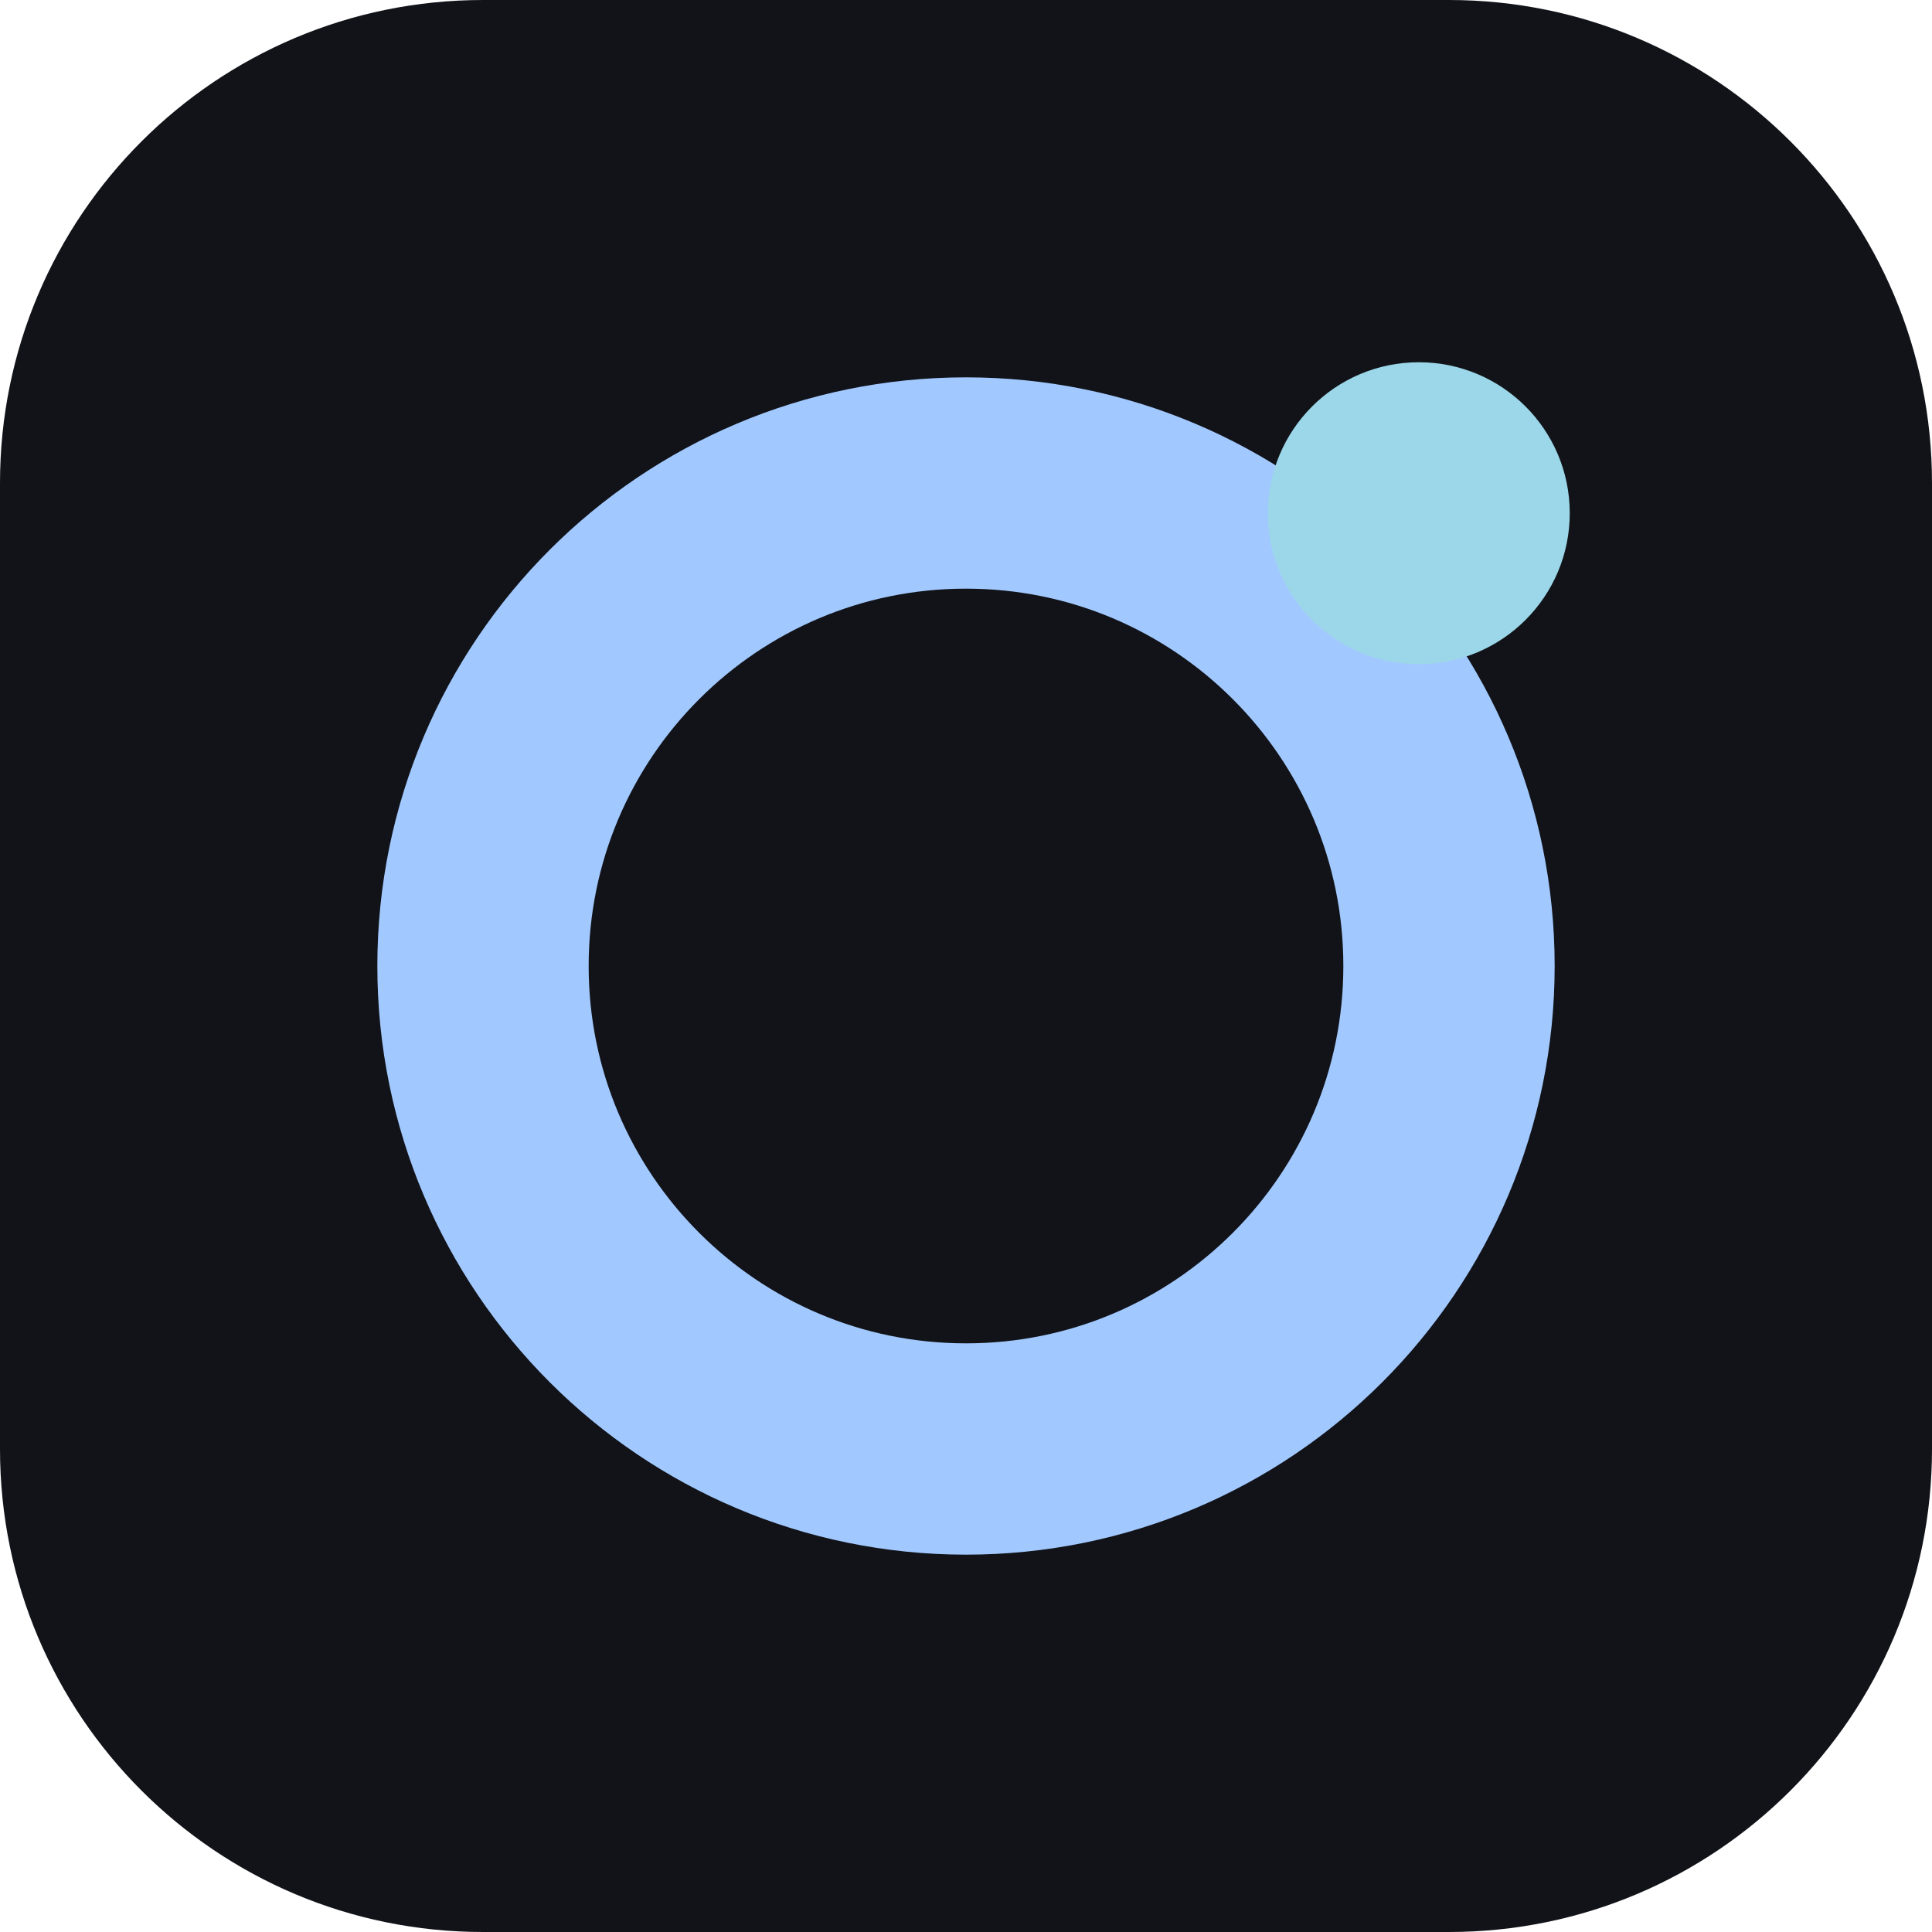
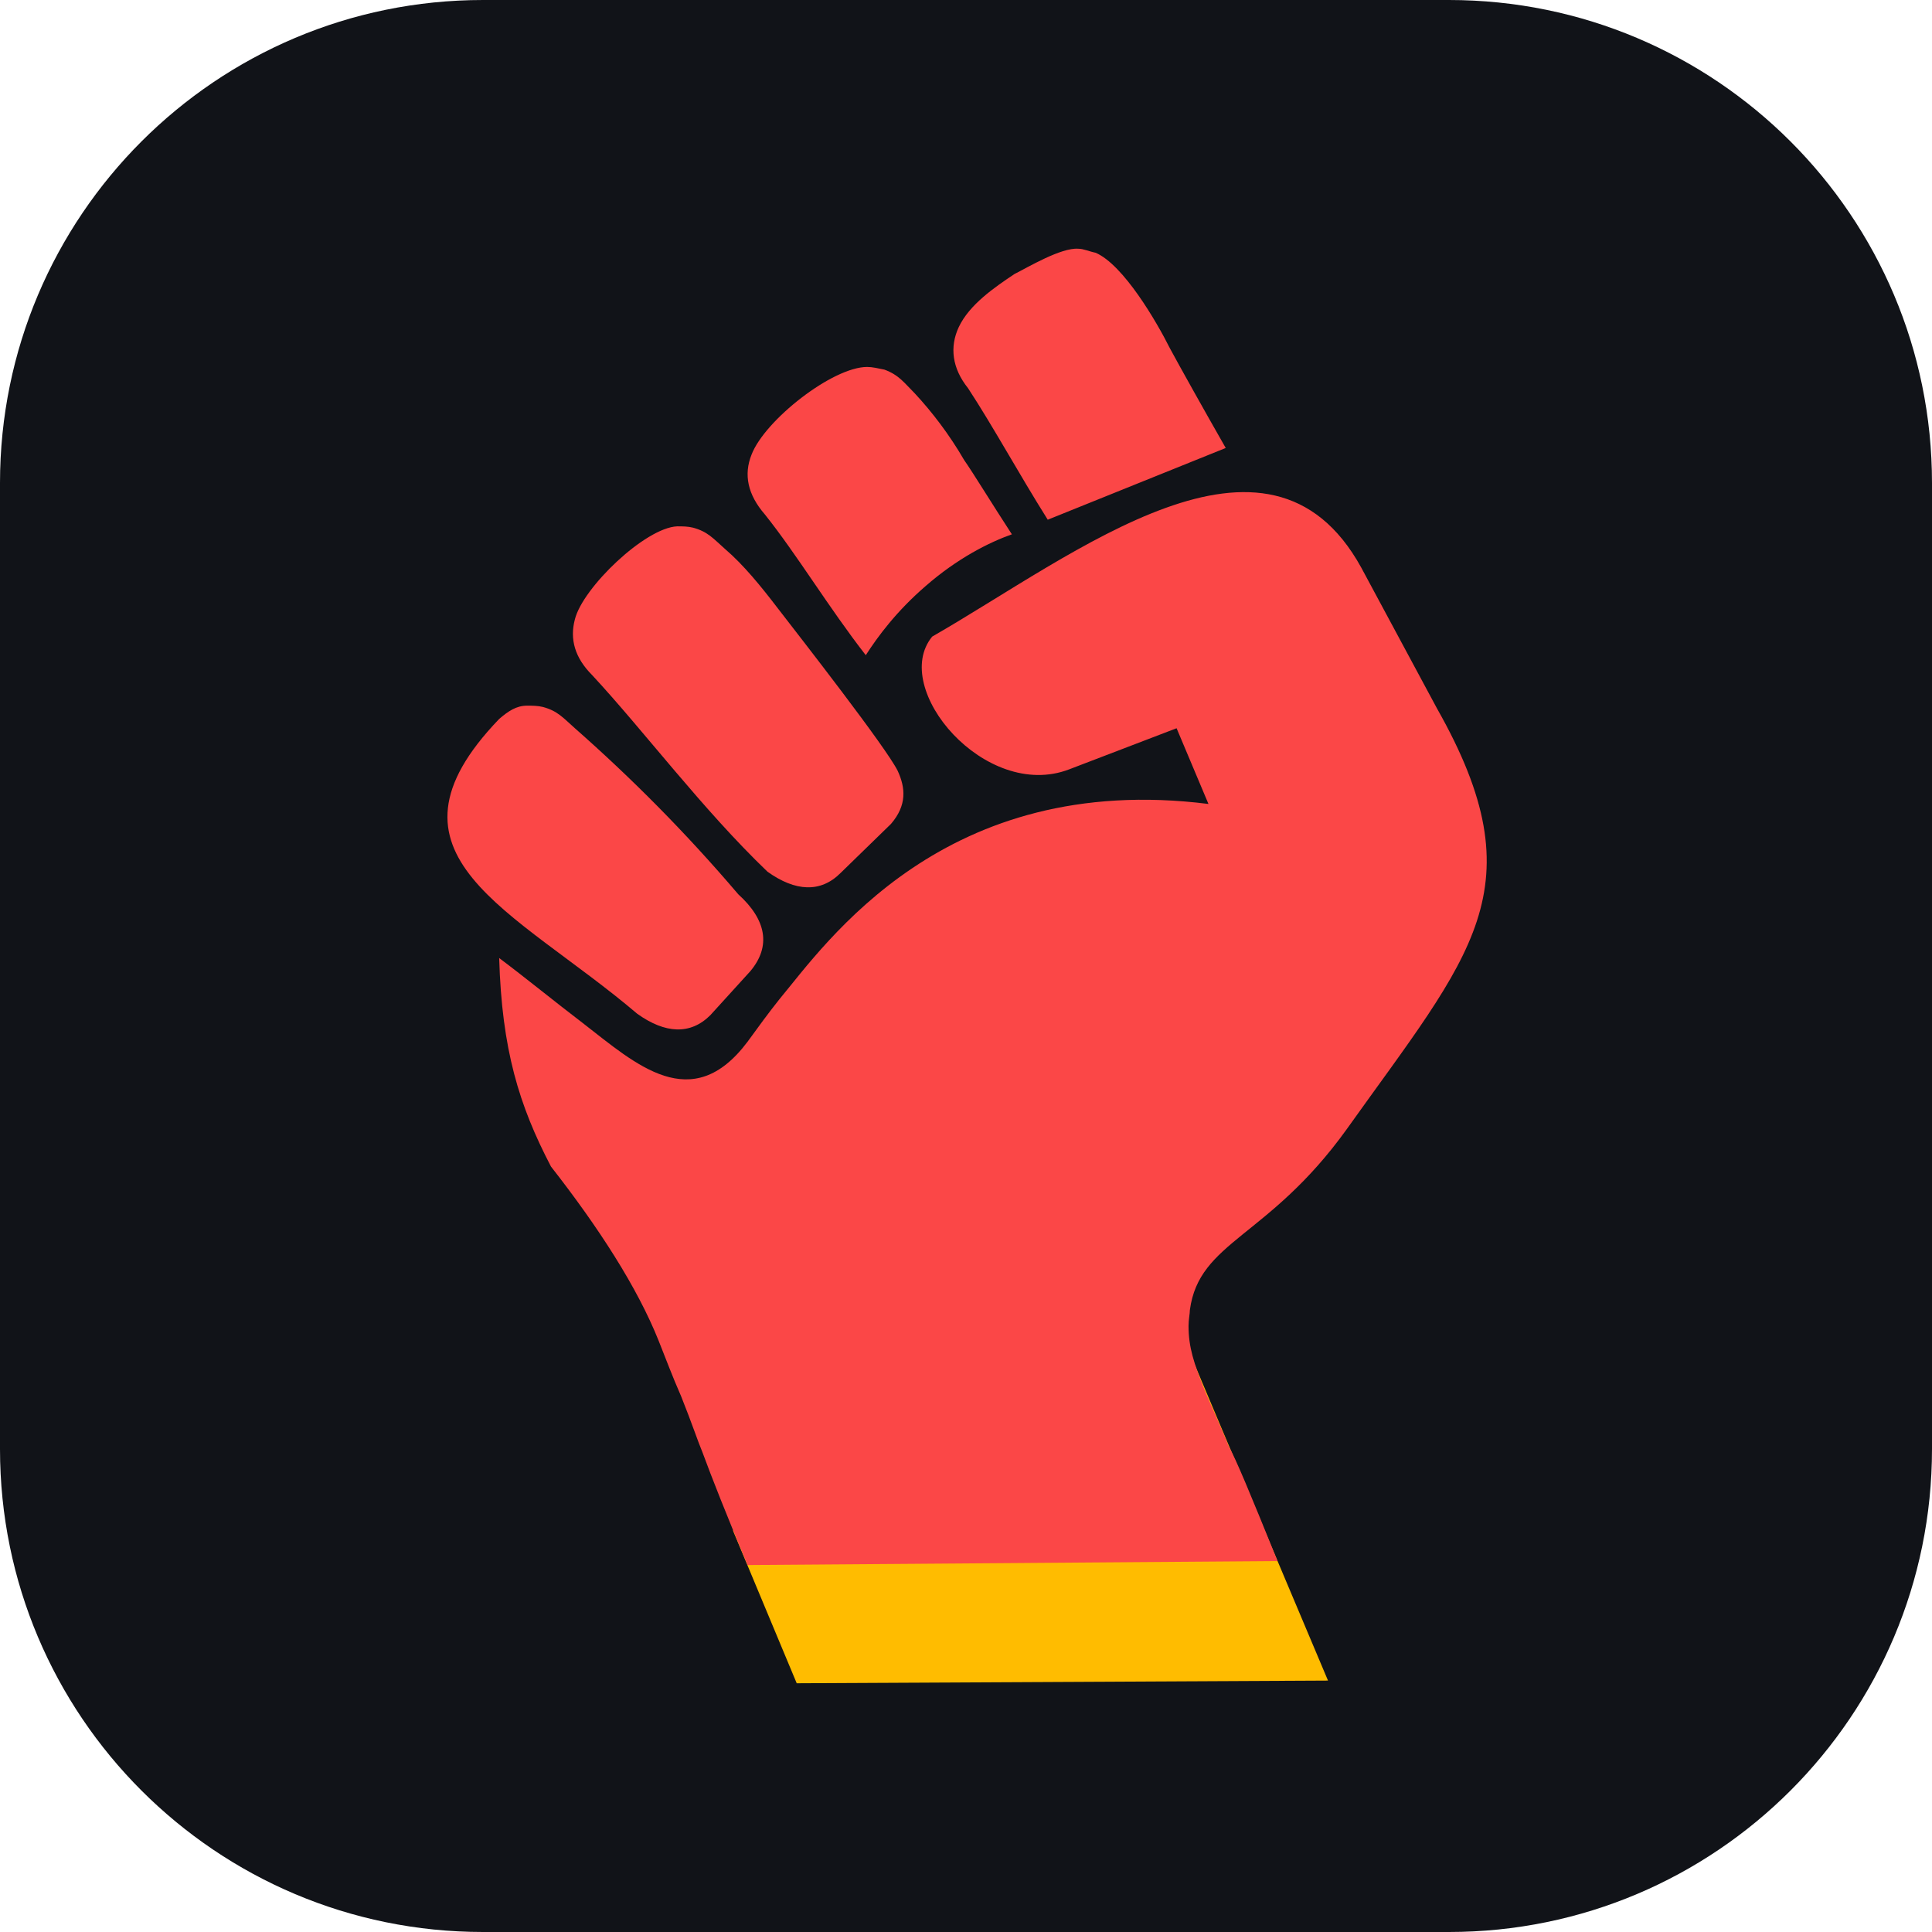
<svg xmlns="http://www.w3.org/2000/svg" viewBox="0 0 64 64">
  <rect width="64" height="64" rx="16" fill="#111318" />
-   <circle cx="32" cy="32" r="16" fill="none" stroke="#a2c9ff" stroke-width="7" />
-   <circle cx="47" cy="17" r="5" fill="#9bd7e8" />
+   <g transform="translate(9.98 8.24) scale(0.44)" fill-rule="evenodd" clip-rule="evenodd">
+     <polygon fill="#FFBC00" points="77.3,107.8 37.3,108 32.5,96.5 66.5,82.2  " />
+     <path fill="#FB4747" d="M14.9,35.4c0.7-0.6,1.3-1,2.1-1c0.4,0,0.8,0,1.2,0.1c1.1,0.3,1.5,0.8,2.4,1.6c4.2,3.7,8.3,7.8,12.3,12.5     c2.1,1.9,2.5,3.9,0.9,5.8l-3,3.3c-1.5,1.5-3.4,1.4-5.5-0.1C16,49.7,5,45.7,14.9,35.4L14.9,35.4z M14.9,53.4     c0.2,6.9,1.5,11.1,3.9,15.7c3.6,4.6,6.5,9.1,8.1,13.1c0.6,1.5,1,2.6,1.7,4.2c0.8,2,1.3,3.5,1.6,4.2c0.7,1.9,1.8,4.7,3.4,8.5     c13.3-0.1,26.6-0.2,39.9-0.3c-2.1-5.2-3.1-7.6-3.7-8.7c0-0.1-1.6-3.7-1.8-4.2c-0.8-2-1.2-3.2-1.2-4.8c0-0.5,0.1-0.9,0.1-1.2     c0.7-5.2,5.9-5.4,11.8-13.6c9.4-13.2,14.5-18.1,6.8-31.7L79.8,24c-7-12.7-21.5-1-32.3,5.2c-3.2,3.9,4,12.4,10.3,10l8.1-3.1     l2.4,5.7C48.4,39.3,39.5,52.3,36,56.5c-0.8,1-1.6,2.1-2.4,3.2c-4.2,5.6-8.4,1.7-12.4-1.4C19.1,56.7,16.9,54.9,14.9,53.4z M58.5,0     c0.4,0,0.8,0.2,1.3,0.3c2.1,0.9,4.6,5.2,5.6,7.2c0.7,1.3,2.6,4.7,4.2,7.5l-13.4,5.4c-2.2-3.5-4.1-7-6-9.9C49,9,48.8,7.4,49.5,5.9     c0.8-1.7,2.7-3,4.2-4C54.7,1.4,57.2-0.1,58.5,0L58.5,0z M42.6,8.9c0.4,0,0.8,0.1,1.3,0.2c1.1,0.4,1.5,1,2.3,1.8     c1.3,1.4,2.6,3.1,3.7,5c0.7,1,2.1,3.3,3.6,5.6c-1.7,0.6-4.1,1.8-6.5,3.9c-2.2,1.9-3.6,3.8-4.5,5.2C39.7,27,37.3,23,34.9,20     c-1.3-1.5-1.6-3-1-4.5C34.9,12.9,40,8.9,42.6,8.9z M28.3,20.9c0.4,0,0.8,0,1.2,0.1c1.1,0.3,1.5,0.8,2.4,1.6     c1.4,1.2,2.7,2.8,4,4.5c1.7,2.2,8.1,10.4,9,12.2c0.6,1.3,0.7,2.6-0.5,4L40.6,47c-1.5,1.5-3.4,1.4-5.5-0.1     c-4.9-4.7-9.3-10.6-13.2-14.8c-1.3-1.3-1.7-2.7-1.3-4.2C21.2,25.5,25.9,21,28.3,20.9L28.3,20.9z" />
+   </g>
</svg>
